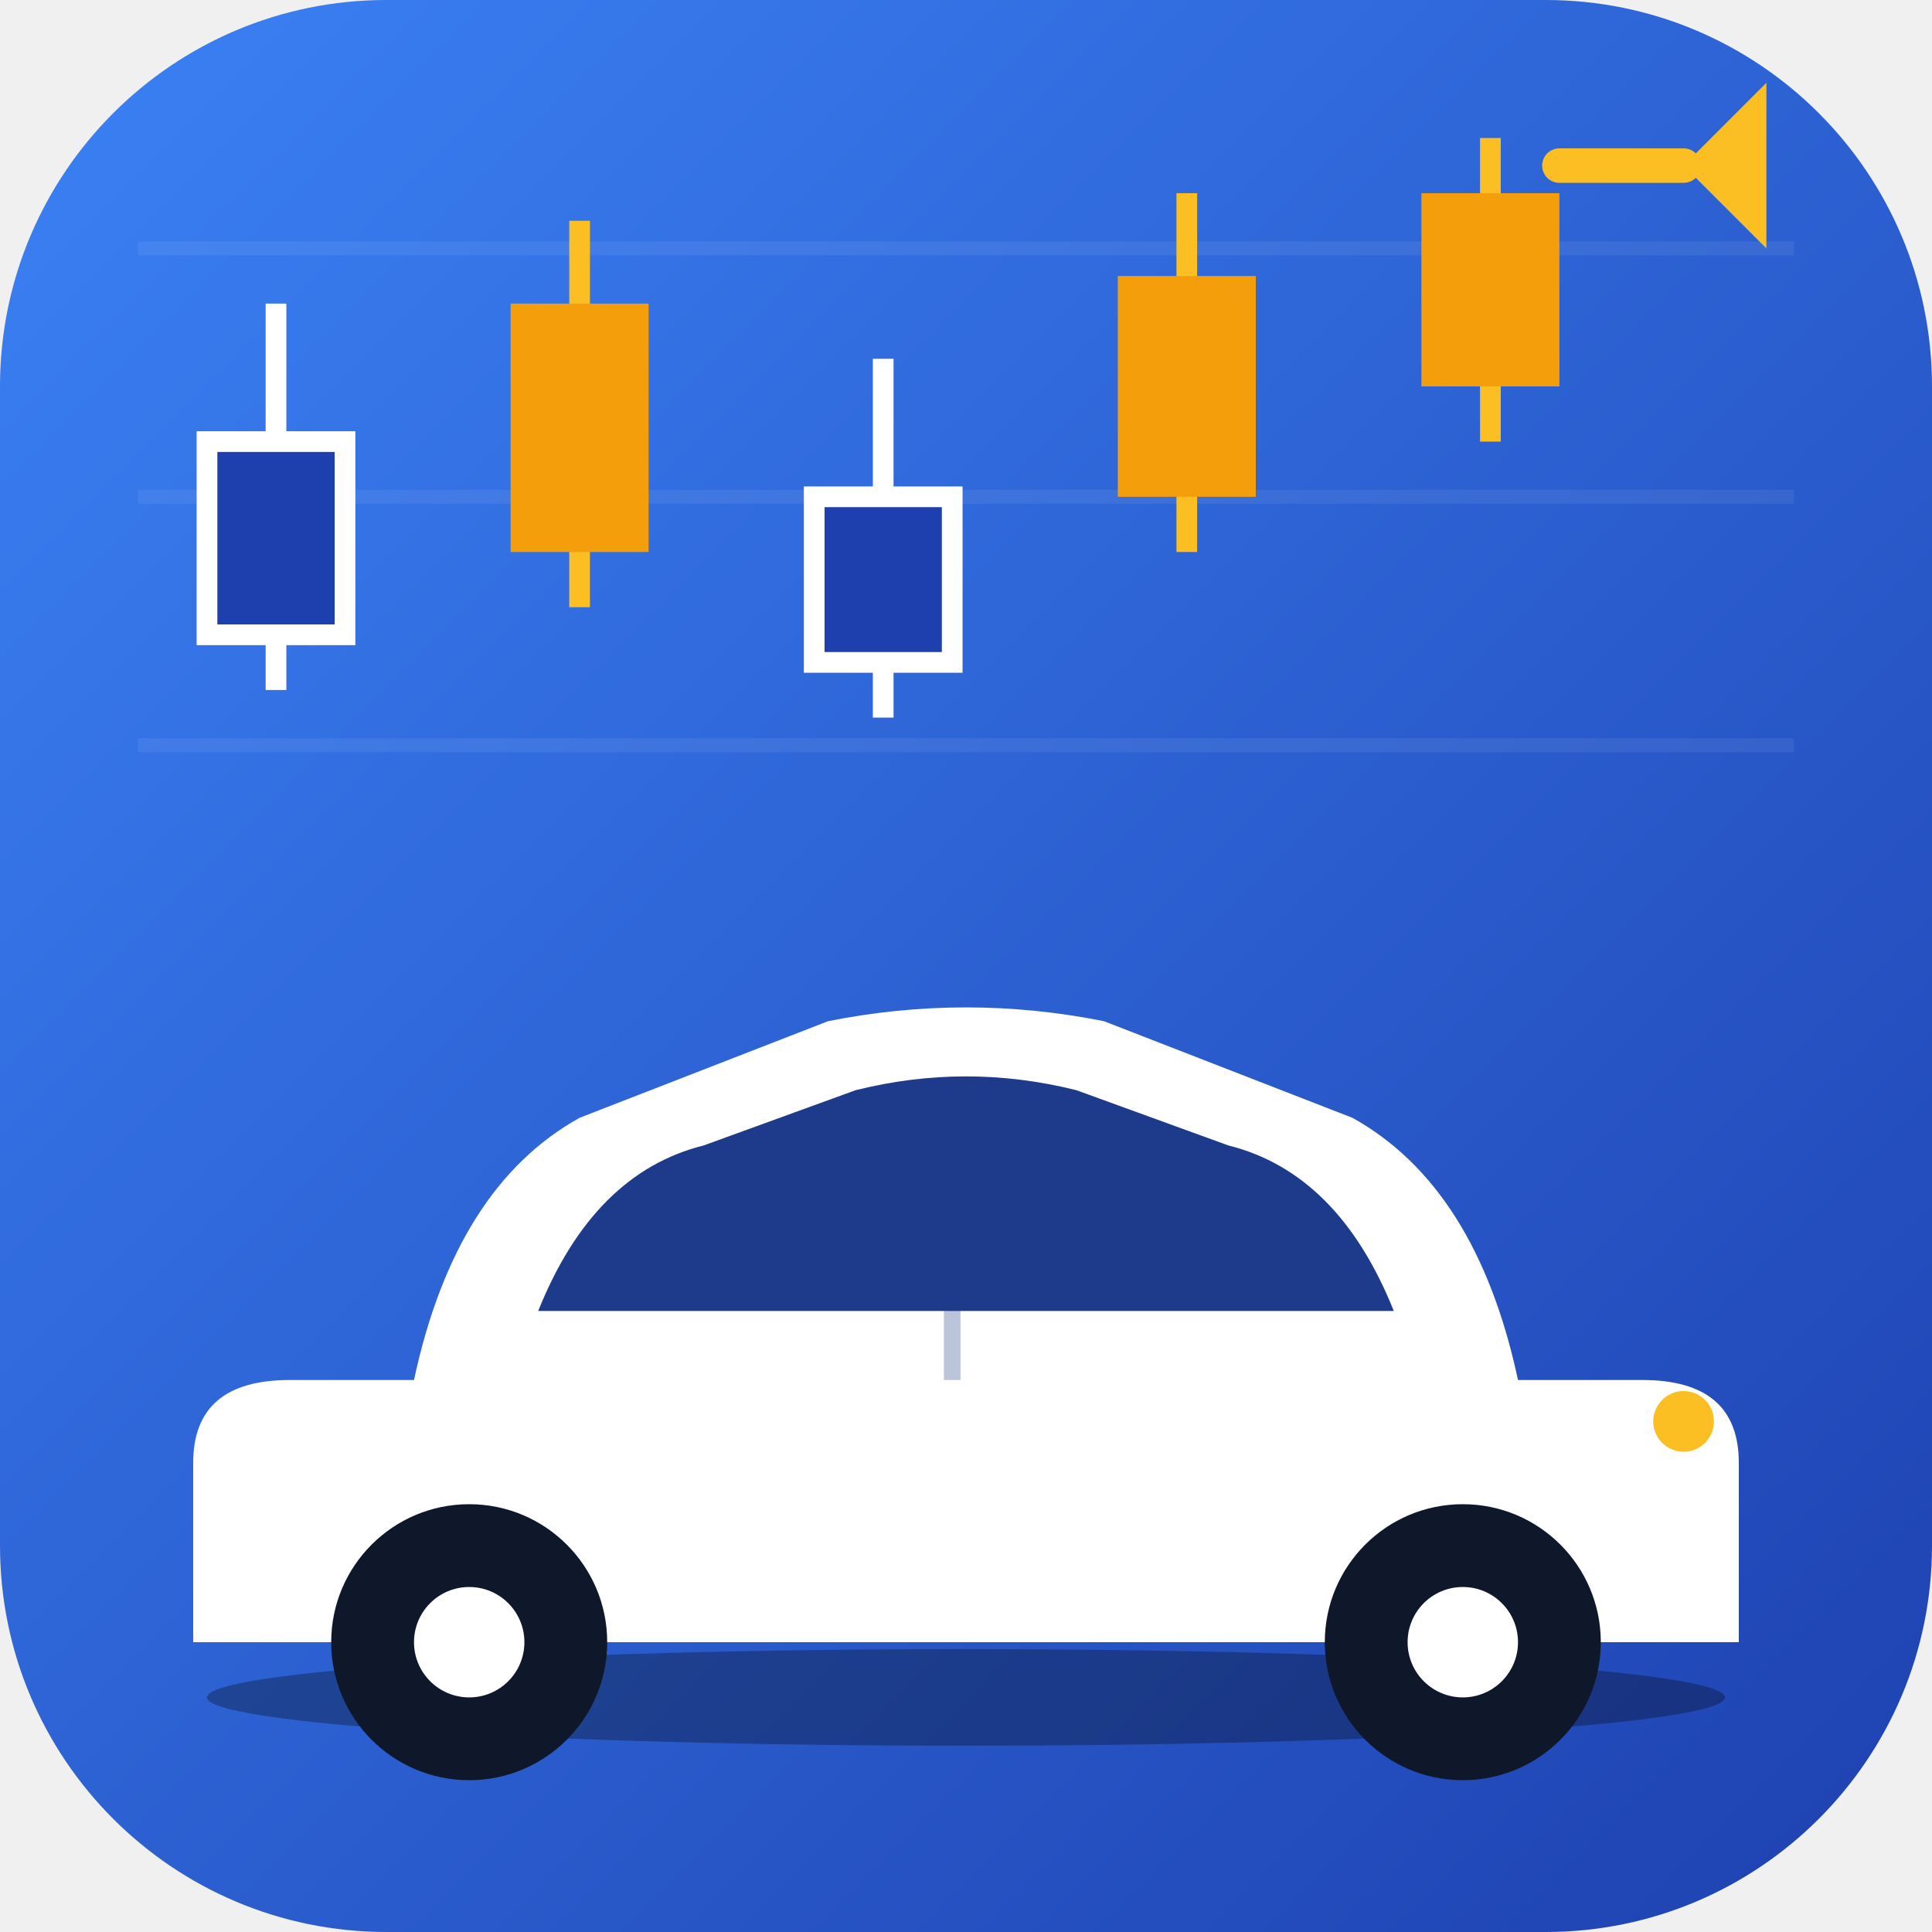
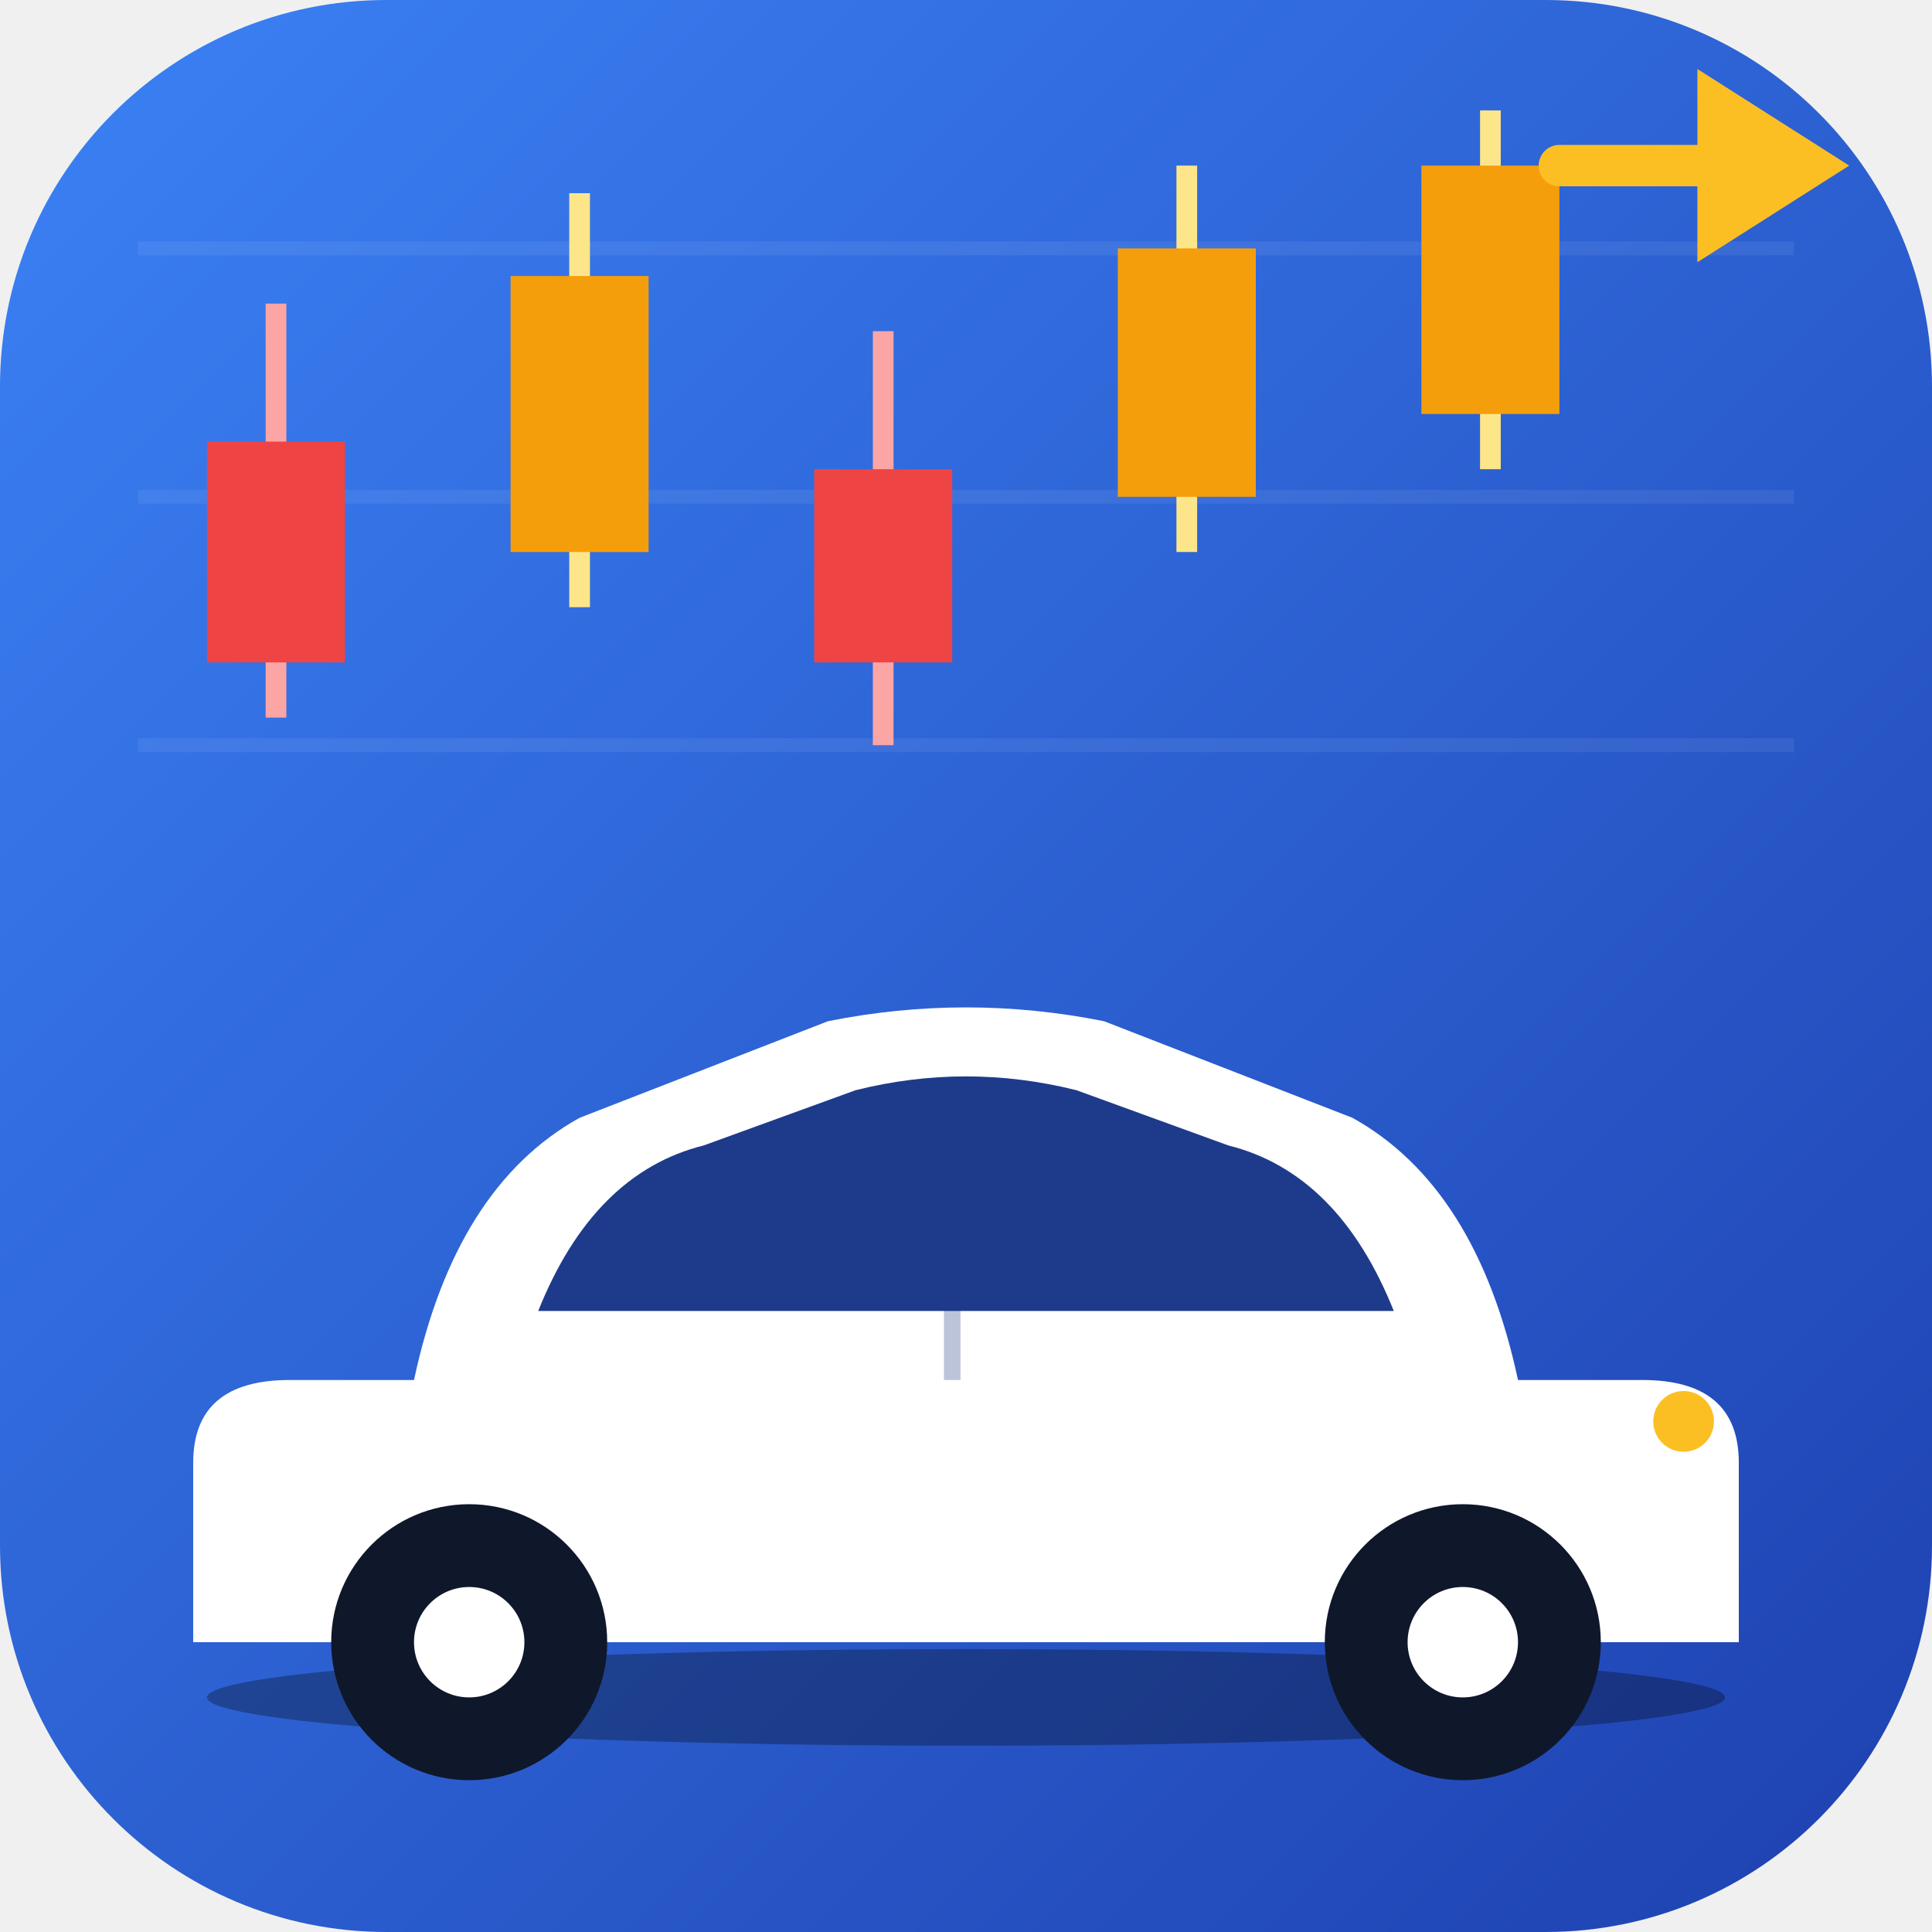
<svg xmlns="http://www.w3.org/2000/svg" width="140" height="140" viewBox="0 0 140 140">
  <defs>
    <linearGradient id="bgC" x1="0" y1="0" x2="1" y2="1">
      <stop offset="0%" stop-color="#3b82f6" />
      <stop offset="100%" stop-color="#1e40af" />
    </linearGradient>
  </defs>
  <rect width="140" height="140" rx="28" fill="url(#bgC)" />
  <line x1="10" y1="18" x2="130" y2="18" stroke="rgba(255,255,255,0.07)" stroke-width="1" />
  <line x1="10" y1="36" x2="130" y2="36" stroke="rgba(255,255,255,0.07)" stroke-width="1" />
  <line x1="10" y1="54" x2="130" y2="54" stroke="rgba(255,255,255,0.07)" stroke-width="1" />
-   <line x1="20" y1="22" x2="20" y2="50" stroke="white" stroke-width="1.5" />
-   <rect x="15" y="32" width="10" height="14" fill="#1e40af" stroke="white" stroke-width="1.5" />
-   <line x1="42" y1="16" x2="42" y2="44" stroke="#fbbf24" stroke-width="1.5" />
-   <rect x="37" y="22" width="10" height="18" fill="#f59e0b" />
-   <line x1="64" y1="26" x2="64" y2="52" stroke="white" stroke-width="1.5" />
-   <rect x="59" y="36" width="10" height="12" fill="#1e40af" stroke="white" stroke-width="1.5" />
-   <line x1="86" y1="14" x2="86" y2="40" stroke="#fbbf24" stroke-width="1.5" />
-   <rect x="81" y="20" width="10" height="16" fill="#f59e0b" />
-   <line x1="108" y1="10" x2="108" y2="32" stroke="#fbbf24" stroke-width="1.5" />
-   <rect x="103" y="14" width="10" height="14" fill="#f59e0b" />
-   <g transform="translate(125, 12)">
-     <polygon points="-3,0 3,-6 3,6" fill="#fbbf24" />
-     <line x1="-12" y1="0" x2="-3" y2="0" stroke="#fbbf24" stroke-width="2.5" stroke-linecap="round" />
+   <line x1="20" y1="22" x2="20" y2="52" stroke="#fca5a5" stroke-width="1.5" />
+   <rect x="15" y="32" width="10" height="16" fill="#ef4444" />
+   <line x1="42" y1="14" x2="42" y2="44" stroke="#fde68a" stroke-width="1.5" />
+   <rect x="37" y="20" width="10" height="20" fill="#f59e0b" />
+   <line x1="64" y1="24" x2="64" y2="54" stroke="#fca5a5" stroke-width="1.5" />
+   <rect x="59" y="34" width="10" height="14" fill="#ef4444" />
+   <line x1="86" y1="12" x2="86" y2="40" stroke="#fde68a" stroke-width="1.5" />
+   <rect x="81" y="18" width="10" height="18" fill="#f59e0b" />
+   <line x1="108" y1="8" x2="108" y2="34" stroke="#fde68a" stroke-width="1.5" />
+   <rect x="103" y="12" width="10" height="18" fill="#f59e0b" />
+   <g transform="translate(127, 12)">
+     <polygon points="-4,-7 -4,7 7,0" fill="#fbbf24" />
+     <line x1="-14" y1="0" x2="-4" y2="0" stroke="#fbbf24" stroke-width="3" stroke-linecap="round" />
  </g>
  <ellipse cx="70" cy="123" rx="55" ry="3.5" fill="rgba(0,0,0,0.3)" />
  <path d="M 14 119            L 14 106            Q 14 100 21 100            L 30 100            Q 33 86 42 81            L 60 74            Q 70 72 80 74            L 98 81            Q 107 86 110 100            L 119 100            Q 126 100 126 106            L 126 119            Z" fill="white" />
  <path d="M 39 95            Q 43 85 51 83            L 62 79            Q 70 77 78 79            L 89 83            Q 97 85 101 95            Z" fill="#1e3a8a" />
  <line x1="69" y1="80" x2="69" y2="100" stroke="rgba(30,58,138,0.3)" stroke-width="1.2" />
  <circle cx="34" cy="119" r="10" fill="#0f172a" />
  <circle cx="34" cy="119" r="4" fill="white" />
  <circle cx="106" cy="119" r="10" fill="#0f172a" />
  <circle cx="106" cy="119" r="4" fill="white" />
  <circle cx="122" cy="103" r="2.2" fill="#fbbf24" />
</svg>
